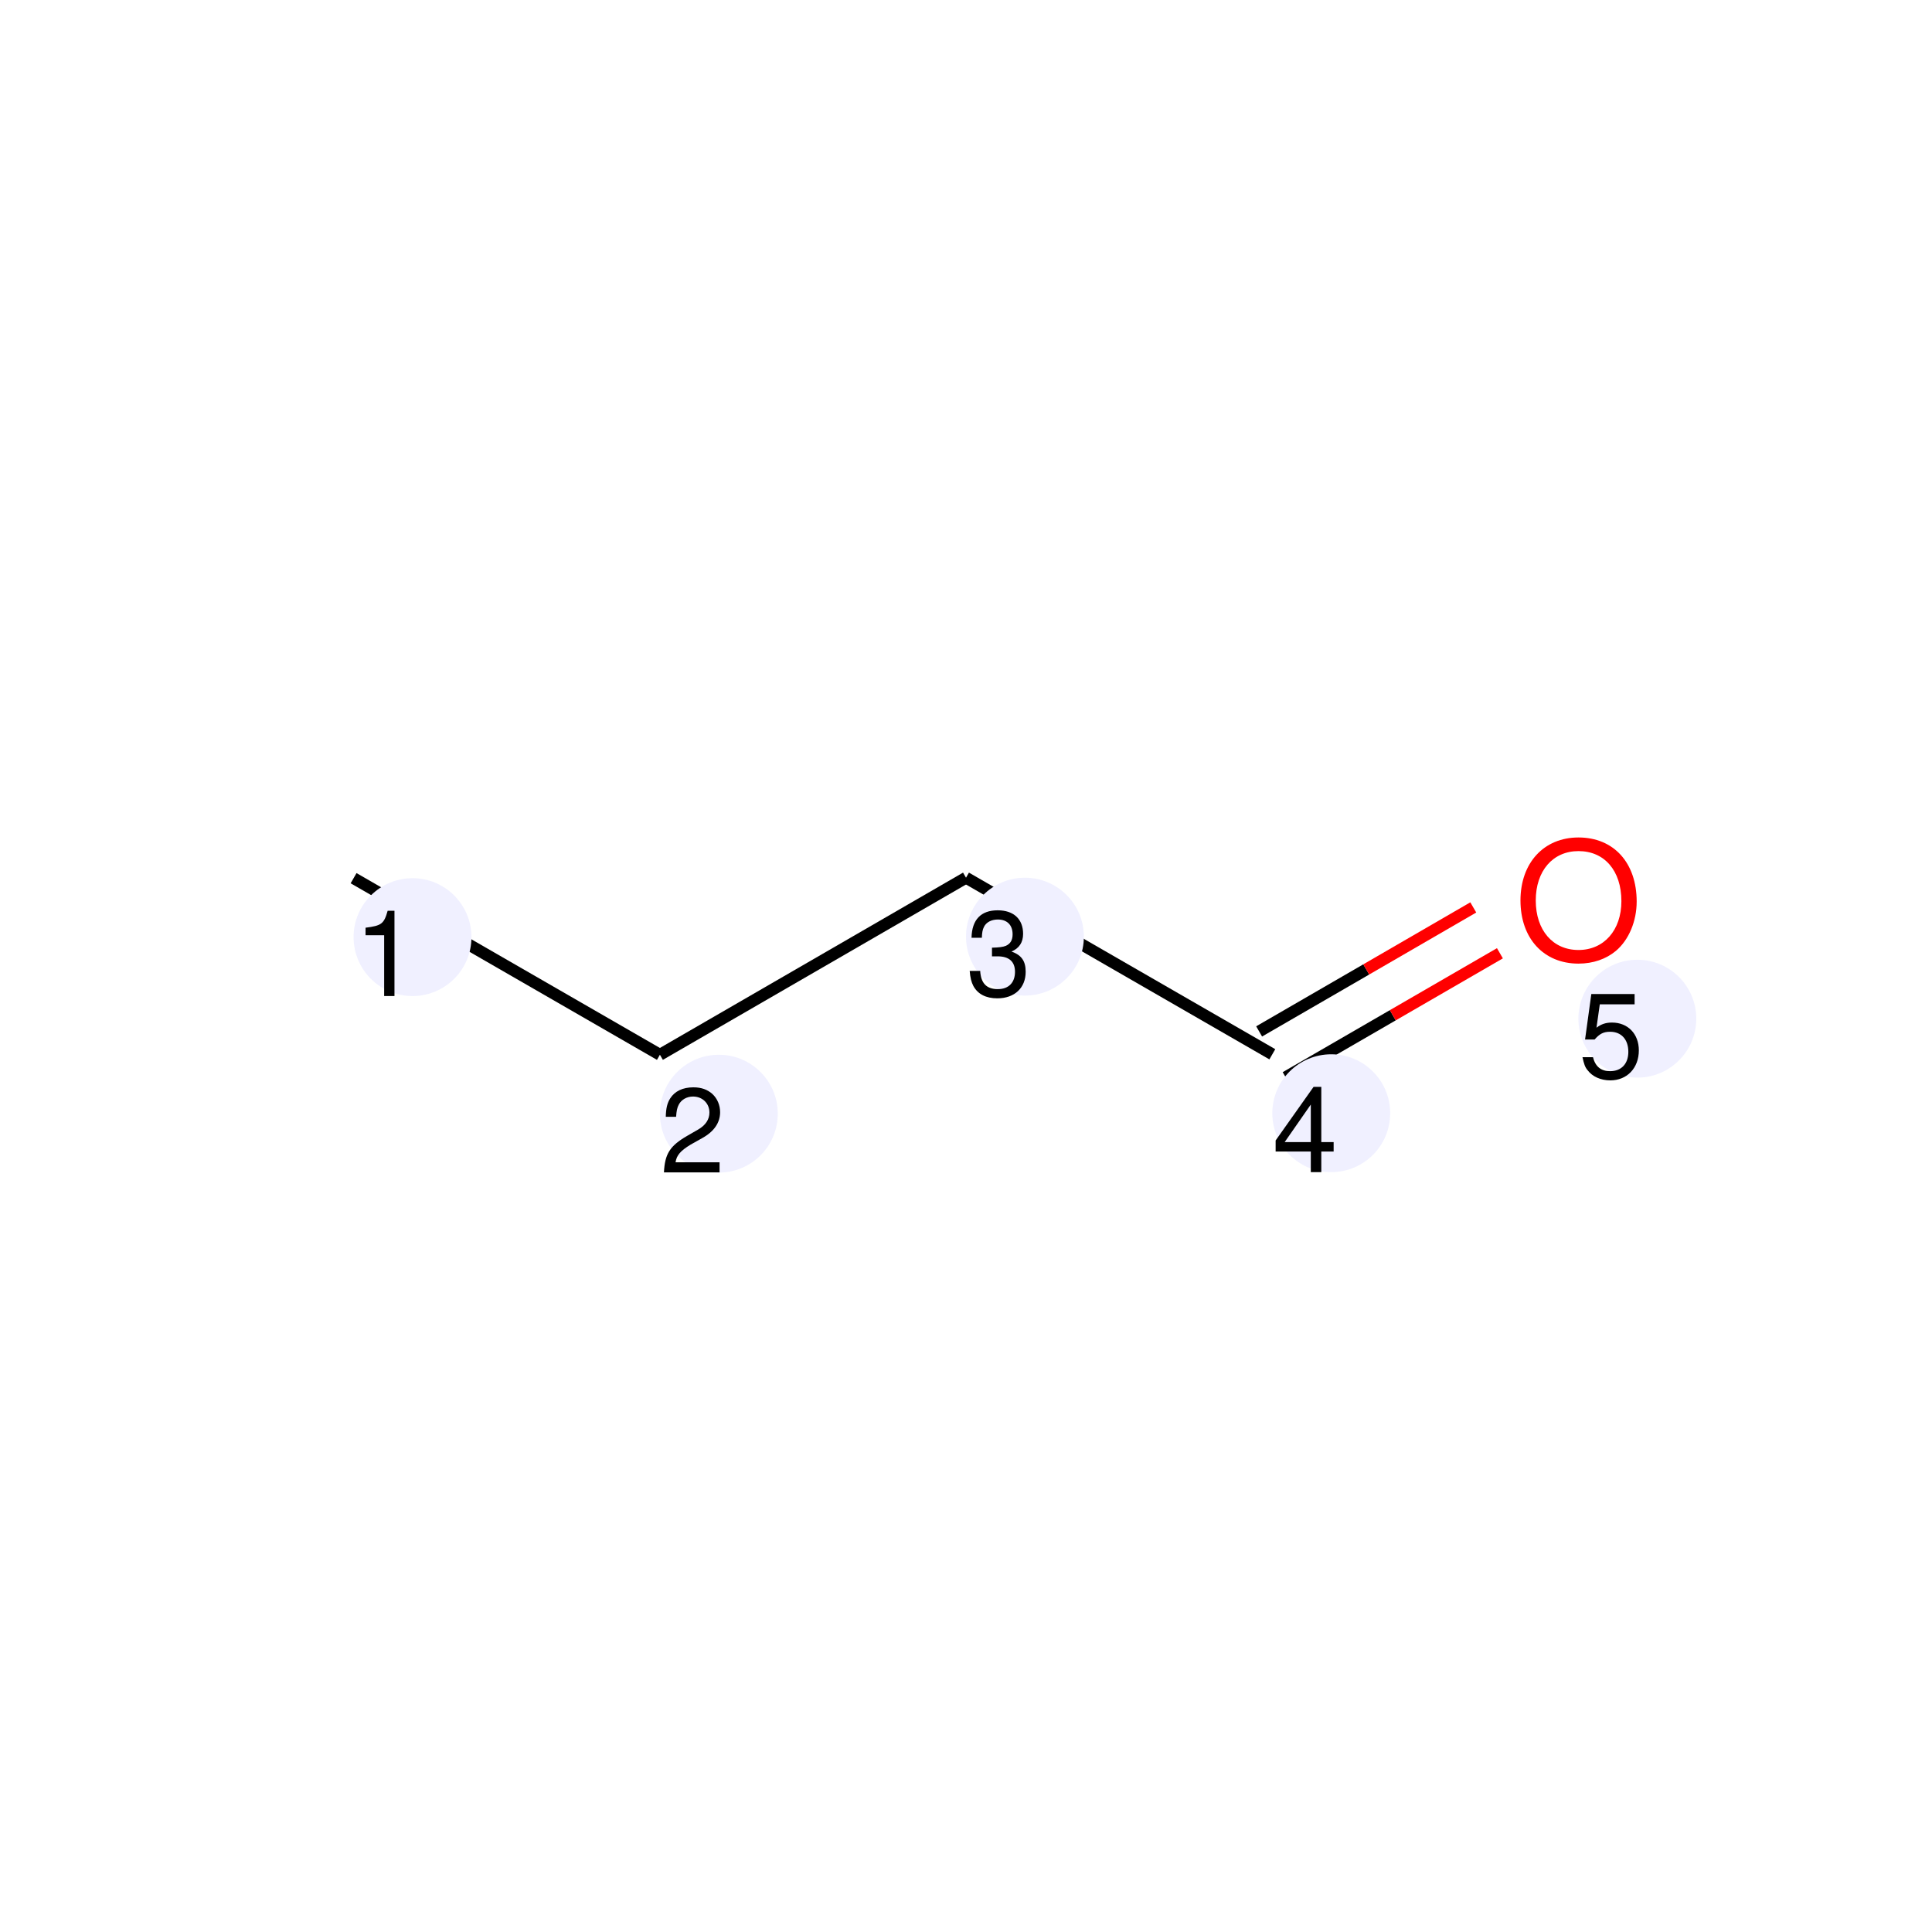
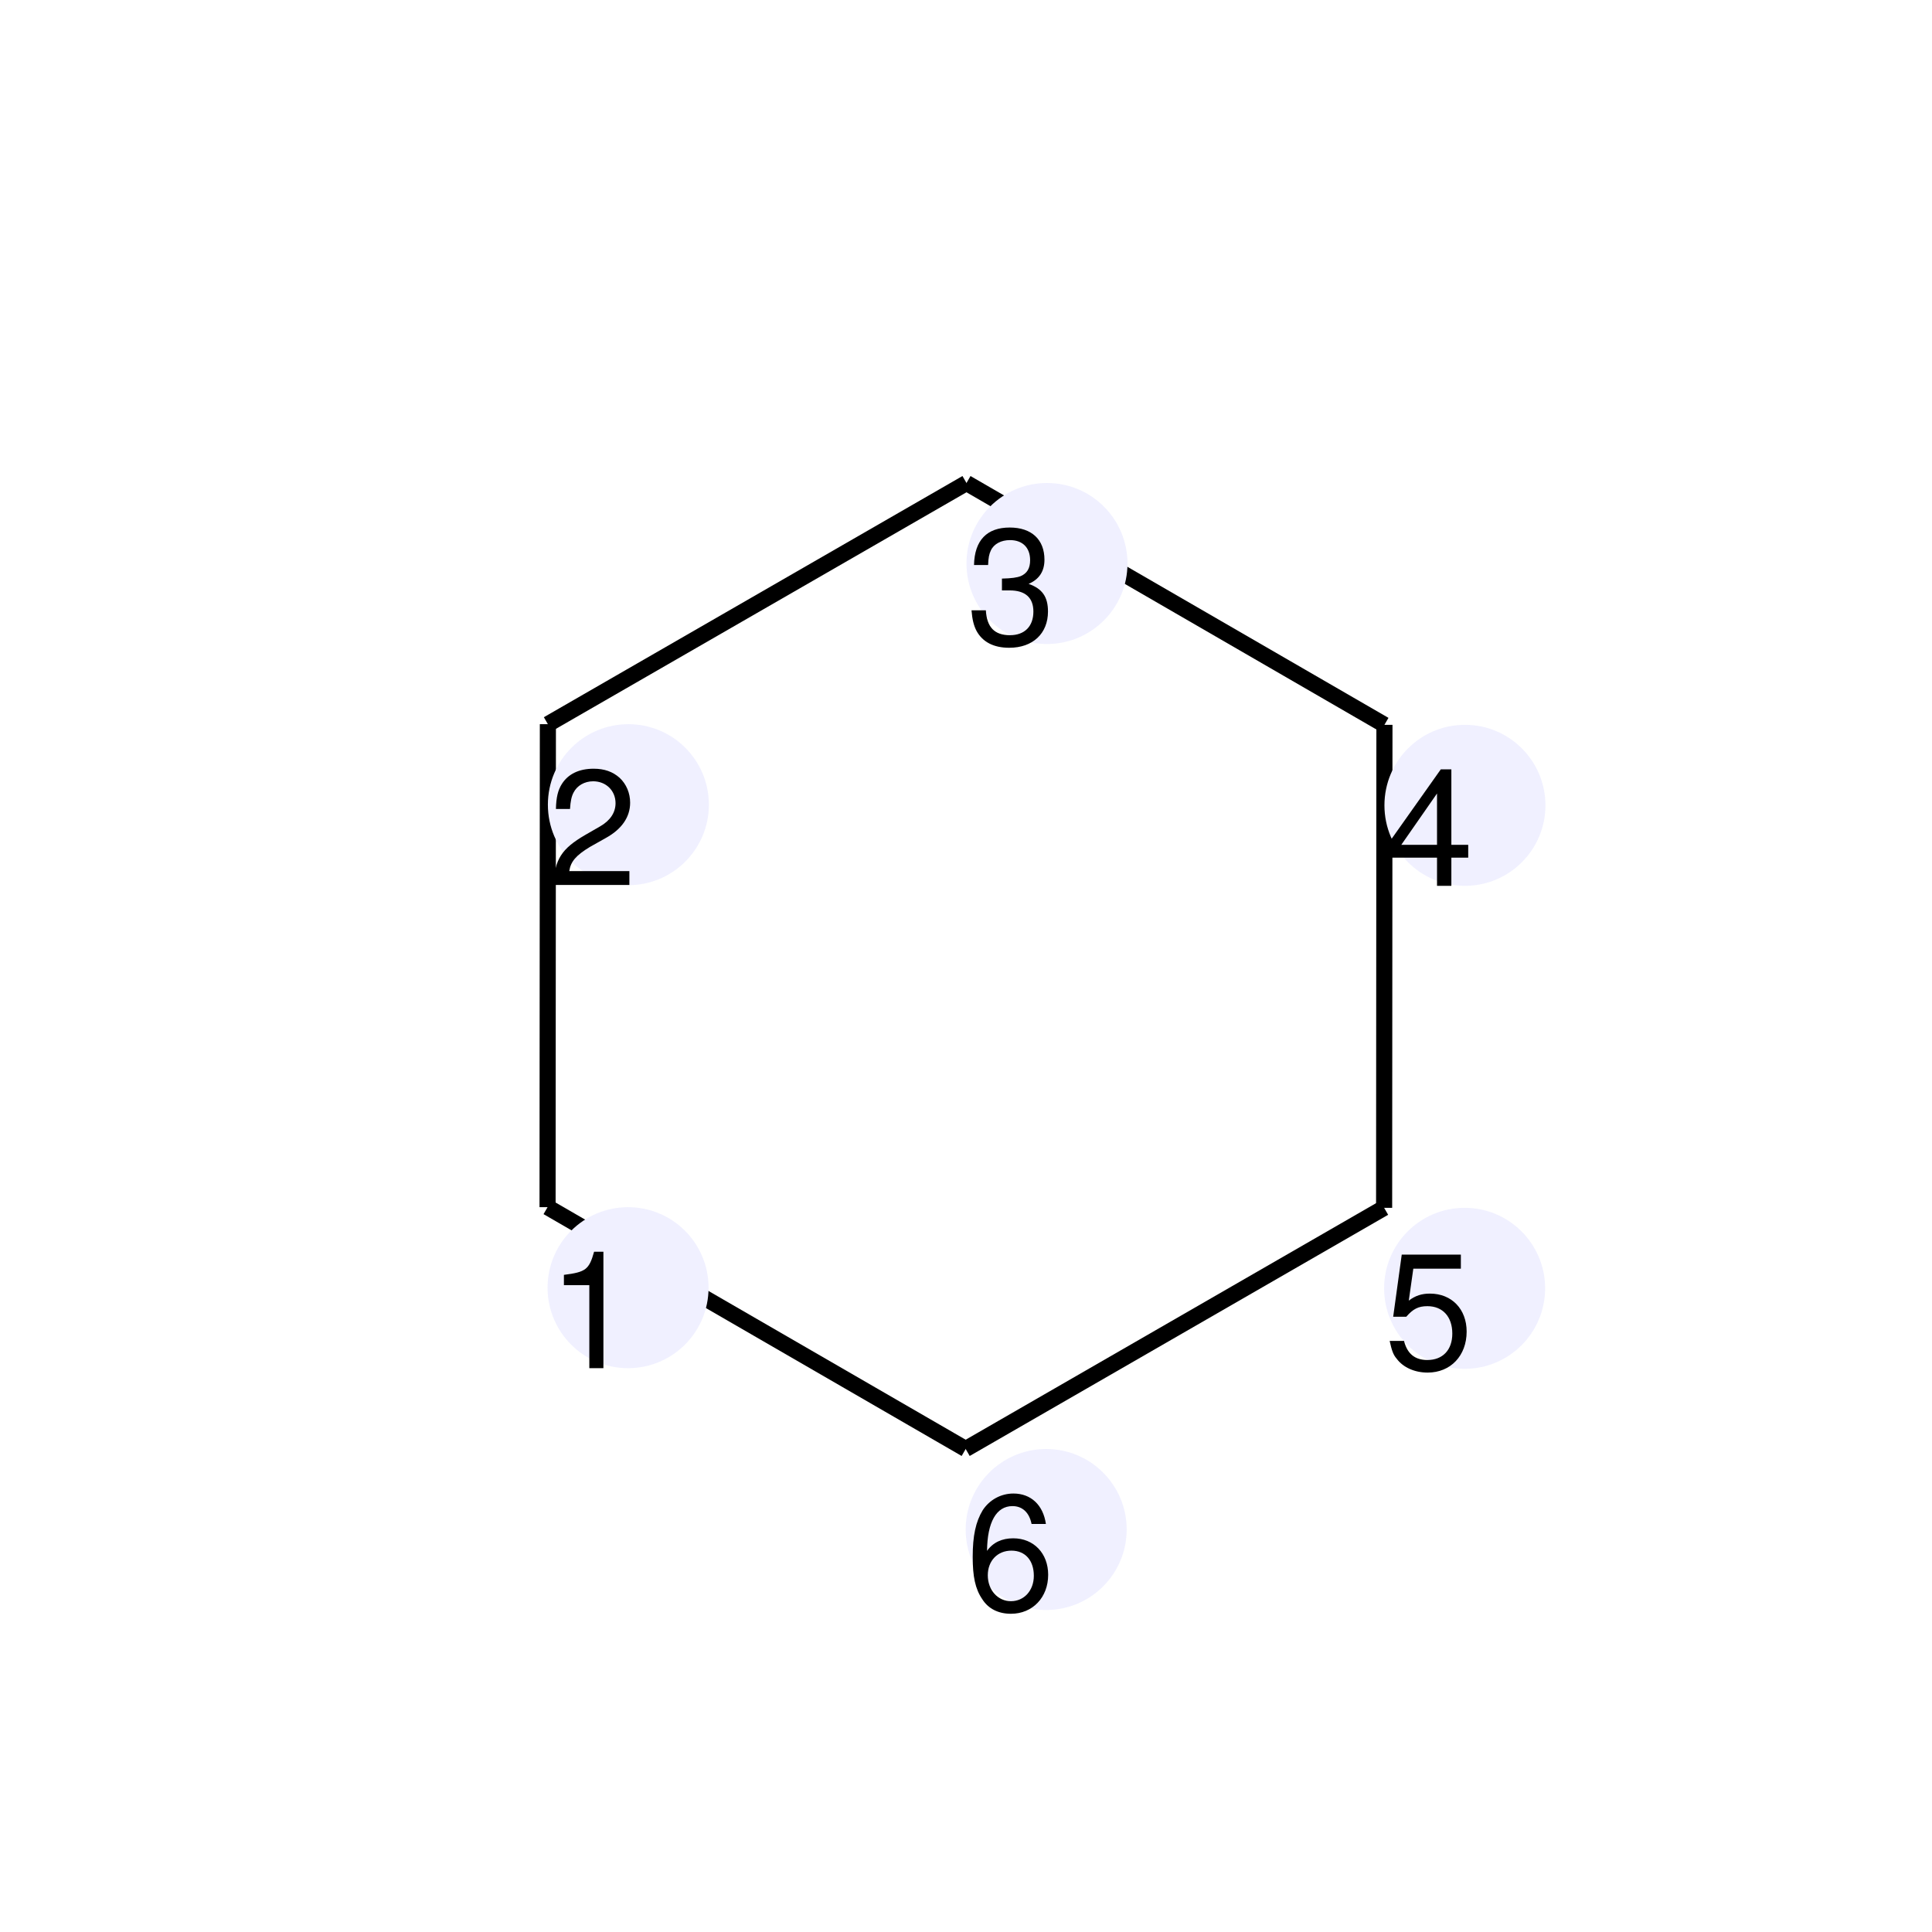
- <svg xmlns="http://www.w3.org/2000/svg" version="1.2" baseProfile="tiny" text-rendering="geometricPrecision" preserveAspectRatio="xMidYMid meet" font-weight="normal" font-family="Helvetica" width="302" height="302" viewBox="0 0 163.92 75.06">
-   <rect x="0" y="0" width="163.92" height="75.06" fill="rgb(255, 255, 255)" opacity="0.0" />
-   <line x1="109.08" y1="46.97" x2="118.17" y2="41.71" stroke="rgb(0, 0, 0)" />
-   <line x1="118.17" y1="41.71" x2="127.26" y2="36.45" stroke="rgb(255, 0, 0)" />
-   <line x1="106.83" y1="43.08" x2="115.92" y2="37.82" stroke="rgb(0, 0, 0)" />
-   <line x1="115.92" y1="37.82" x2="125.00" y2="32.56" stroke="rgb(255, 0, 0)" />
-   <line x1="55.99" y1="45.06" x2="81.96" y2="30.04" stroke="rgb(0, 0, 0)" />
-   <line x1="81.96" y1="30.04" x2="107.95" y2="45.02" stroke="rgb(0, 0, 0)" />
-   <line x1="30.00" y1="30.08" x2="55.99" y2="45.06" stroke="rgb(0, 0, 0)" />
-   <text x="133.92" y="37.00" font-size="14.0" fill="rgb(255, 0, 0)" text-anchor="middle">O</text>
+ <svg xmlns="http://www.w3.org/2000/svg" version="1.2" baseProfile="tiny" text-rendering="geometricPrecision" preserveAspectRatio="xMidYMid meet" font-weight="normal" font-family="Helvetica" width="302" height="302" viewBox="0 0 111.98 120.00">
+   <rect x="0" y="0" width="111.98" height="120.00" fill="rgb(255, 255, 255)" opacity="0.0" />
+   <line x1="81.98" y1="45.02" x2="81.96" y2="75.02" stroke="rgb(0, 0, 0)" />
+   <line x1="30.02" y1="44.98" x2="56.02" y2="30.00" stroke="rgb(0, 0, 0)" />
+   <line x1="56.02" y1="30.00" x2="81.98" y2="45.02" stroke="rgb(0, 0, 0)" />
+   <line x1="81.96" y1="75.02" x2="55.97" y2="90.00" stroke="rgb(0, 0, 0)" />
+   <line x1="55.97" y1="90.00" x2="30.00" y2="74.98" stroke="rgb(0, 0, 0)" />
+   <line x1="30.00" y1="74.98" x2="30.02" y2="44.98" stroke="rgb(0, 0, 0)" />
  <g>
-     <rect x="107.95" y="45.02" width="10" height="10" rx="5.0" ry="5.0" fill="rgb(240, 240, 255)" />
-     <text x="107.95" y="55.02" font-size="10" fill="rgb(0, 0, 0)">4</text>
+     <rect x="81.98" y="45.02" width="10" height="10" rx="5.0" ry="5.0" fill="rgb(240, 240, 255)" />
+     <text x="81.98" y="55.02" font-size="10" fill="rgb(0, 0, 0)">4</text>
  </g>
  <g>
-     <rect x="55.99" y="45.06" width="10" height="10" rx="5.0" ry="5.0" fill="rgb(240, 240, 255)" />
-     <text x="55.99" y="55.06" font-size="10" fill="rgb(0, 0, 0)">2</text>
+     <rect x="30.02" y="44.98" width="10" height="10" rx="5.0" ry="5.0" fill="rgb(240, 240, 255)" />
+     <text x="30.02" y="54.98" font-size="10" fill="rgb(0, 0, 0)">2</text>
  </g>
  <g>
-     <rect x="81.96" y="30.04" width="10" height="10" rx="5.0" ry="5.0" fill="rgb(240, 240, 255)" />
-     <text x="81.96" y="40.04" font-size="10" fill="rgb(0, 0, 0)">3</text>
+     <rect x="56.02" y="30.00" width="10" height="10" rx="5.0" ry="5.0" fill="rgb(240, 240, 255)" />
+     <text x="56.02" y="40.00" font-size="10" fill="rgb(0, 0, 0)">3</text>
  </g>
  <g>
-     <rect x="133.92" y="37.00" width="10" height="10" rx="5.0" ry="5.0" fill="rgb(240, 240, 255)" />
-     <text x="133.92" y="47.00" font-size="10" fill="rgb(0, 0, 0)">5</text>
+     <rect x="81.96" y="75.02" width="10" height="10" rx="5.0" ry="5.0" fill="rgb(240, 240, 255)" />
+     <text x="81.96" y="85.02" font-size="10" fill="rgb(0, 0, 0)">5</text>
  </g>
  <g>
-     <rect x="30.00" y="30.08" width="10" height="10" rx="5.0" ry="5.0" fill="rgb(240, 240, 255)" />
-     <text x="30.00" y="40.08" font-size="10" fill="rgb(0, 0, 0)">1</text>
+     <rect x="55.97" y="90.00" width="10" height="10" rx="5.0" ry="5.0" fill="rgb(240, 240, 255)" />
+     <text x="55.97" y="100.00" font-size="10" fill="rgb(0, 0, 0)">6</text>
+   </g>
+   <g>
+     <rect x="30.00" y="74.98" width="10" height="10" rx="5.0" ry="5.0" fill="rgb(240, 240, 255)" />
+     <text x="30.00" y="84.98" font-size="10" fill="rgb(0, 0, 0)">1</text>
  </g>
</svg>
